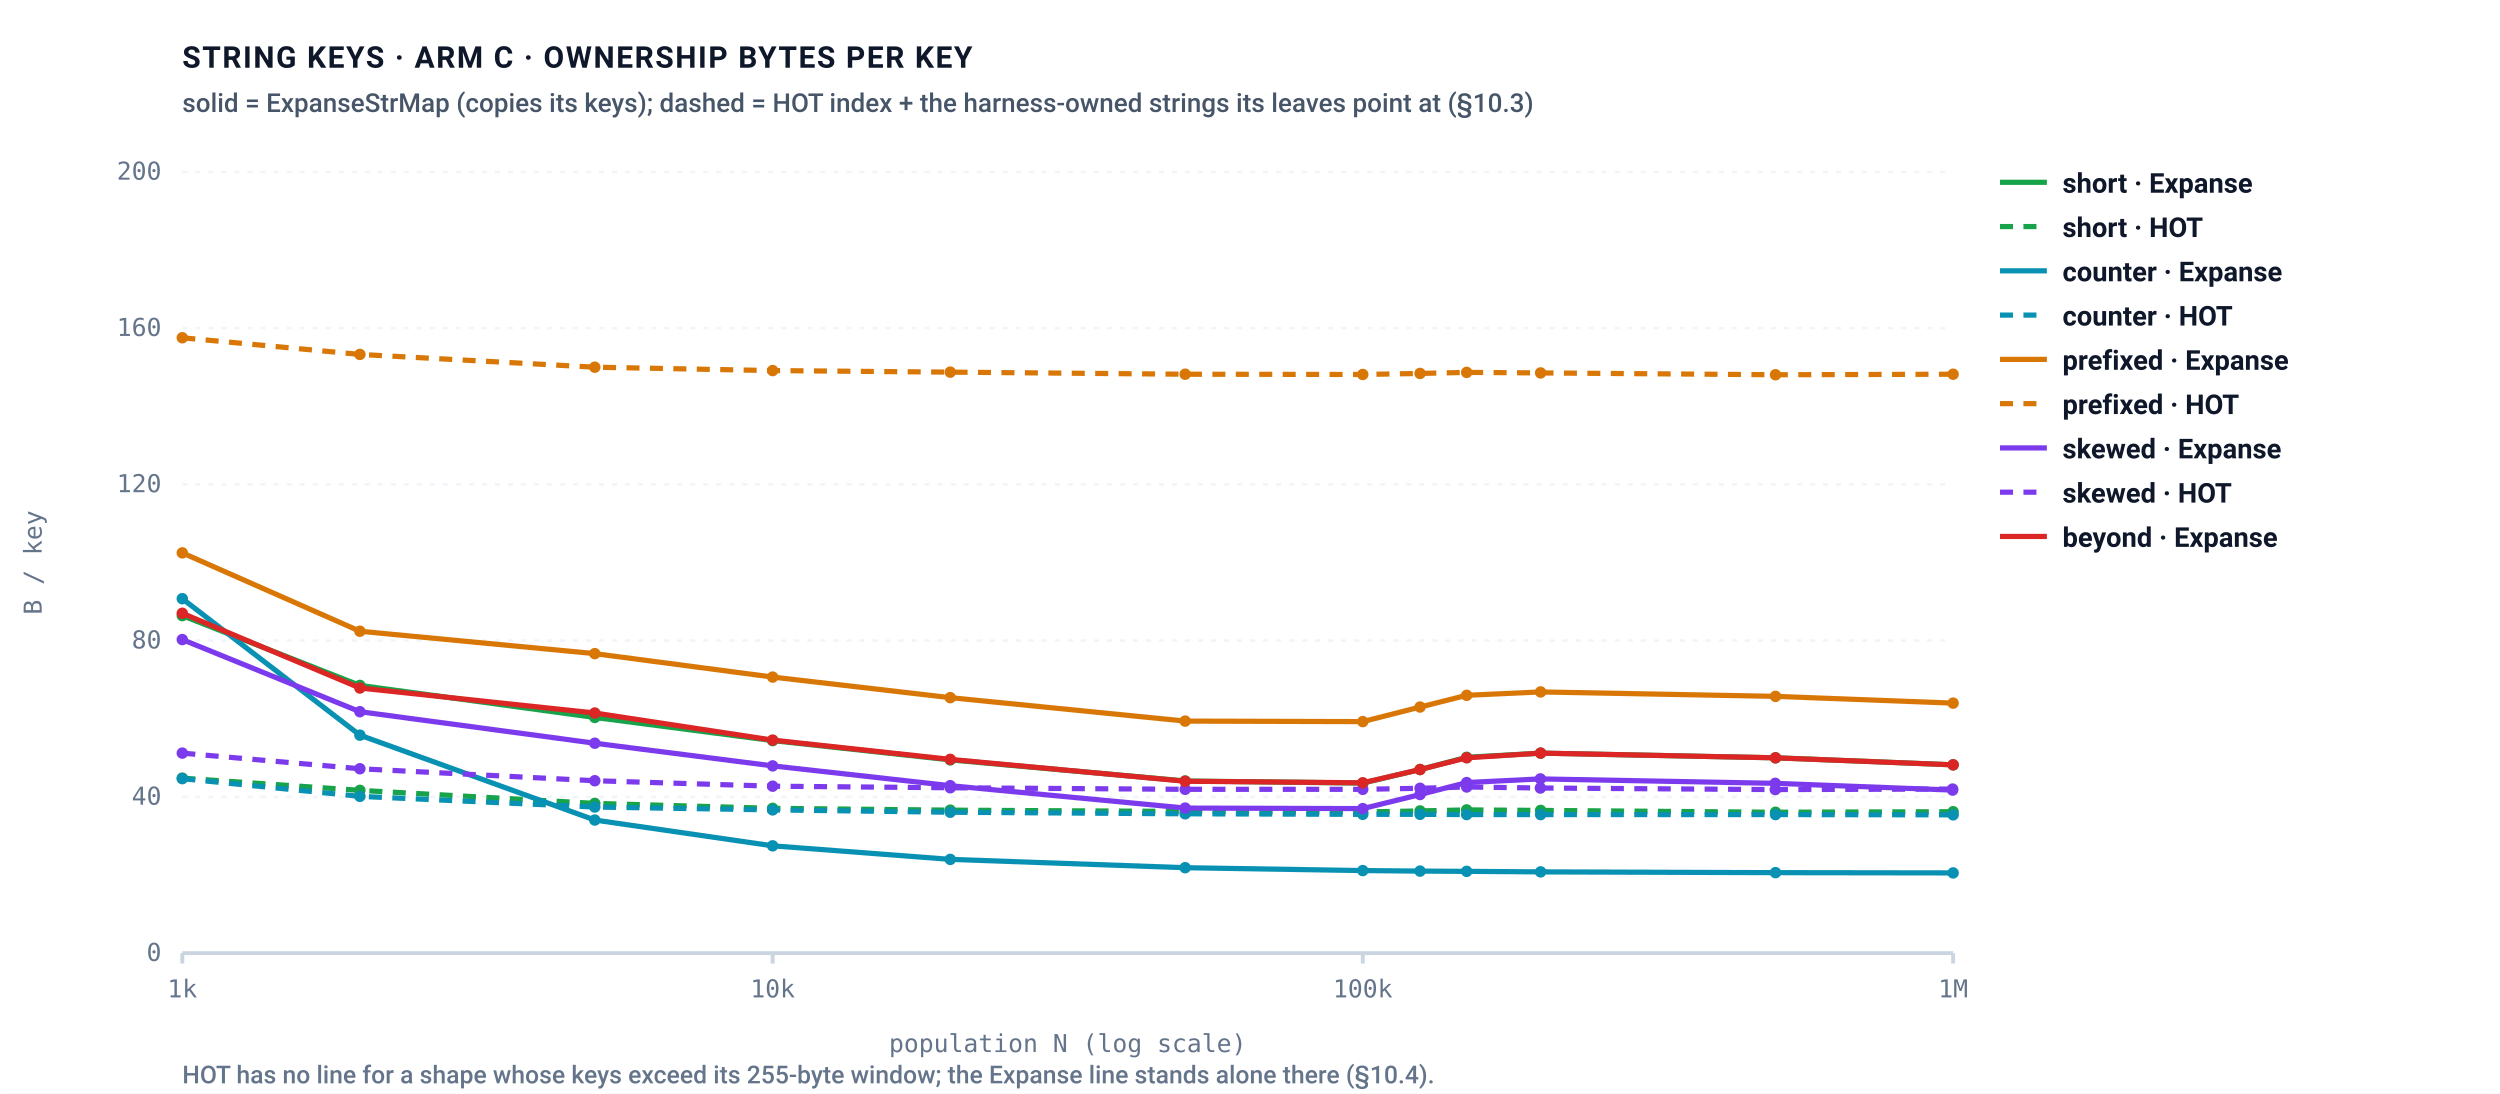
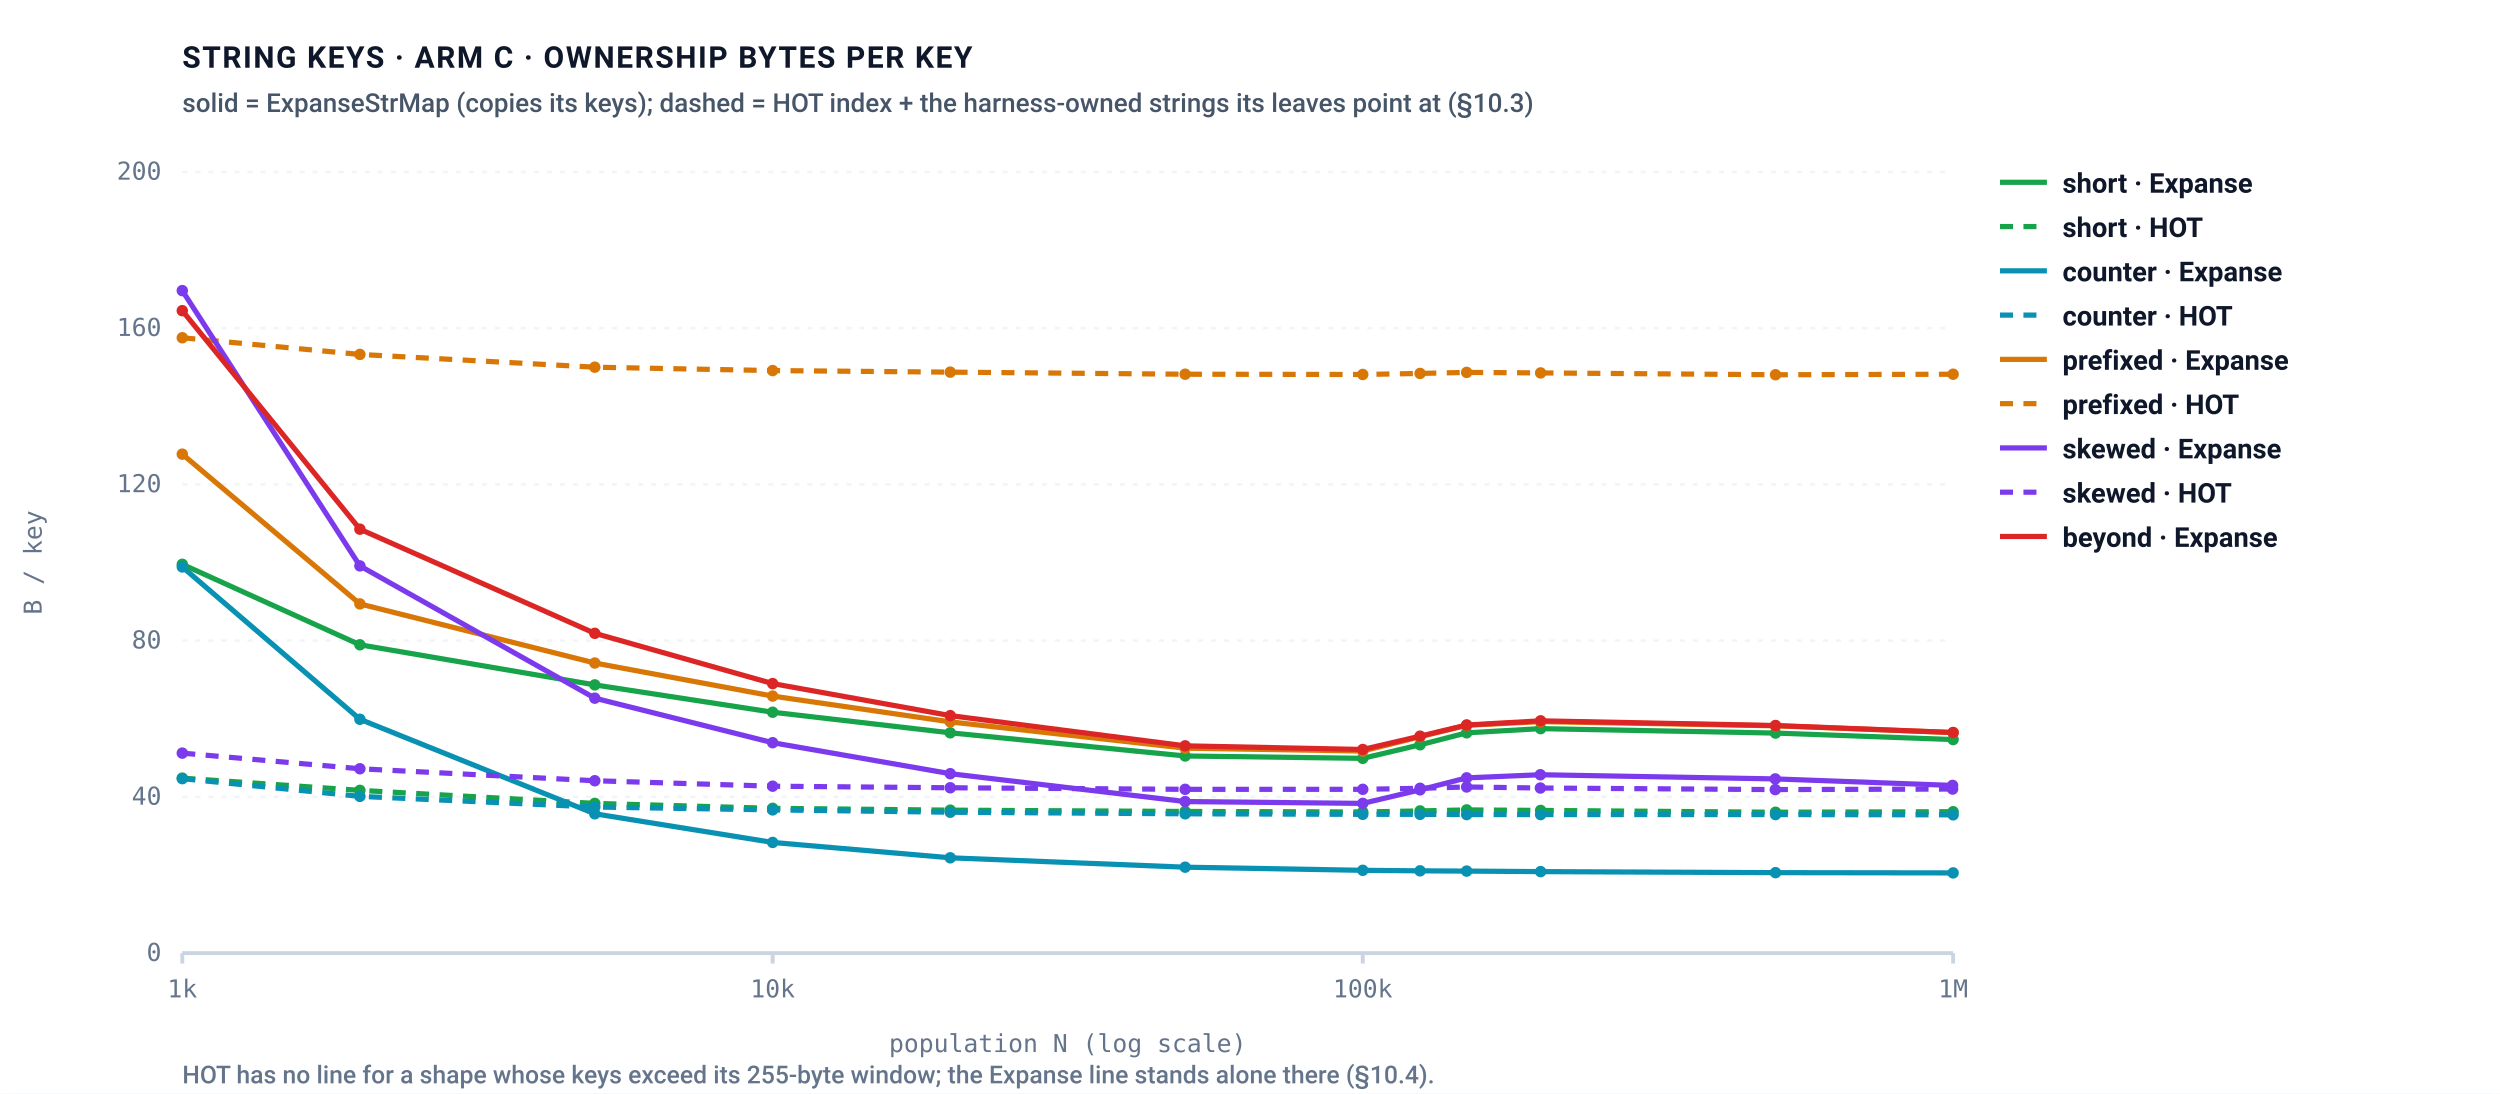
<svg xmlns="http://www.w3.org/2000/svg" role="img" viewBox="0 0 960 420" width="100%" height="100%">
  <defs>
    <style>
      .bg { fill: #ffffff; }
      .border { stroke: #e2e8f0; stroke-width: 1px; fill: none; }
      .grid { stroke: #f1f5f9; stroke-width: 1px; stroke-dasharray: 2,3; }
      .axis { stroke: #cbd5e1; stroke-width: 1.5px; }
      .divider { stroke: #e2e8f0; stroke-width: 1px; }

      .t-title { font-family: -apple-system, BlinkMacSystemFont, "Segoe UI", Roboto, Helvetica, Arial, sans-serif; font-size: 11.5px; font-weight: 700; letter-spacing: 0.6px; fill: #0f172a; text-transform: uppercase; }
      .t-sub { font-family: -apple-system, BlinkMacSystemFont, "Segoe UI", Roboto, Helvetica, Arial, sans-serif; font-size: 10px; font-weight: 500; fill: #475569; }
      .t-unit { font-family: ui-monospace, SFMono-Regular, Menlo, Monaco, Consolas, monospace; font-size: 10px; font-weight: 600; fill: #475569; }
      .t-axis-label { font-family: ui-monospace, SFMono-Regular, Menlo, Monaco, Consolas, monospace; font-size: 9.5px; font-weight: 500; fill: #64748b; }
      .t-bar-label { font-family: -apple-system, BlinkMacSystemFont, "Segoe UI", Roboto, Helvetica, Arial, sans-serif; font-size: 11px; font-weight: 700; fill: #0f172a; }
      .t-legend { font-family: -apple-system, BlinkMacSystemFont, "Segoe UI", Roboto, Helvetica, Arial, sans-serif; font-size: 10.5px; font-weight: 600; fill: #0f172a; }

      .t-val-accent { font-family: ui-monospace, SFMono-Regular, Menlo, Monaco, Consolas, monospace; font-size: 11px; font-weight: 700; fill: #15803d; }
      .t-val-blue { font-family: ui-monospace, SFMono-Regular, Menlo, Monaco, Consolas, monospace; font-size: 11px; font-weight: 600; fill: #2563eb; }
      .t-note { font-family: -apple-system, BlinkMacSystemFont, "Segoe UI", Roboto, Helvetica, Arial, sans-serif; font-size: 9.5px; font-weight: 500; fill: #64748b; }

      .b-expanse { fill: #16a34a; }
      .b-art { fill: #2563eb; }
      .b-hot { fill: #2563eb; }
      .b-btree { fill: #d97706; }
      .b-hashmap { fill: #7c3aed; }

      .badge-win { fill: #dcfce7; stroke: #86efac; stroke-width: 1px; }
      .badge-win-text { font-family: ui-monospace, SFMono-Regular, Menlo, Monaco, Consolas, monospace; font-size: 9.5px; font-weight: 700; fill: #15803d; text-anchor: middle; }
      .badge-loss { fill: #fef3c7; stroke: #fcd34d; stroke-width: 1px; }
      .badge-loss-text { font-family: ui-monospace, SFMono-Regular, Menlo, Monaco, Consolas, monospace; font-size: 9.5px; font-weight: 700; fill: #b45309; text-anchor: middle; }

      @media (prefers-color-scheme: dark) {
        .bg { fill: #0d1117; }
        .border { stroke: #30363d; }
        .grid { stroke: #21262d; }
        .axis { stroke: #484f58; }
        .divider { stroke: #21262d; }
        .t-title { fill: #f0f6fc; }
        .t-sub { fill: #94a3b8; }
        .t-unit { fill: #94a3b8; }
        .t-axis-label { fill: #94a3b8; }
        .t-bar-label { fill: #f8fafc; }
        .t-legend { fill: #f8fafc; }
        .t-val-accent { fill: #4ade80; }
        .t-val-blue { fill: #38bdf8; }
        .t-note { fill: #94a3b8; }
        .b-expanse { fill: #22c55e; }
        .b-art { fill: #3b82f6; }
        .b-hot { fill: #3b82f6; }
        .b-btree { fill: #f59e0b; }
        .b-hashmap { fill: #a855f7; }
        .badge-win { fill: #052e16; stroke: #166534; }
        .badge-win-text { fill: #4ade80; }
        .badge-loss { fill: #451a03; stroke: #92400e; }
        .badge-loss-text { fill: #fbbf24; }
      }

      :root[data-theme="dark"] .bg, [data-theme="dark"] .bg { fill: #0d1117; }
      :root[data-theme="dark"] .border, [data-theme="dark"] .border { stroke: #30363d; }
      :root[data-theme="dark"] .grid, [data-theme="dark"] .grid { stroke: #21262d; }
      :root[data-theme="dark"] .axis, [data-theme="dark"] .axis { stroke: #484f58; }
      :root[data-theme="dark"] .divider, [data-theme="dark"] .divider { stroke: #21262d; }
      :root[data-theme="dark"] .t-title, [data-theme="dark"] .t-title { fill: #f0f6fc; }
      :root[data-theme="dark"] .t-sub, [data-theme="dark"] .t-sub { fill: #94a3b8; }
      :root[data-theme="dark"] .t-unit, [data-theme="dark"] .t-unit { fill: #94a3b8; }
      :root[data-theme="dark"] .t-axis-label, [data-theme="dark"] .t-axis-label { fill: #94a3b8; }
      :root[data-theme="dark"] .t-bar-label, [data-theme="dark"] .t-bar-label { fill: #f8fafc; }
      :root[data-theme="dark"] .t-legend, [data-theme="dark"] .t-legend { fill: #f8fafc; }
      :root[data-theme="dark"] .t-val-accent, [data-theme="dark"] .t-val-accent { fill: #4ade80; }
      :root[data-theme="dark"] .t-val-blue, [data-theme="dark"] .t-val-blue { fill: #38bdf8; }
      :root[data-theme="dark"] .t-note, [data-theme="dark"] .t-note { fill: #94a3b8; }
      :root[data-theme="dark"] .b-expanse, [data-theme="dark"] .b-expanse { fill: #22c55e; }
      :root[data-theme="dark"] .b-art, [data-theme="dark"] .b-art { fill: #3b82f6; }
      :root[data-theme="dark"] .b-hot, [data-theme="dark"] .b-hot { fill: #3b82f6; }
      :root[data-theme="dark"] .b-btree, [data-theme="dark"] .b-btree { fill: #f59e0b; }
      :root[data-theme="dark"] .b-hashmap, [data-theme="dark"] .b-hashmap { fill: #a855f7; }
      :root[data-theme="dark"] .badge-win, [data-theme="dark"] .badge-win { fill: #052e16; stroke: #166534; }
      :root[data-theme="dark"] .badge-win-text, [data-theme="dark"] .badge-win-text { fill: #4ade80; }
      :root[data-theme="dark"] .badge-loss, [data-theme="dark"] .badge-loss { fill: #451a03; stroke: #92400e; }
      :root[data-theme="dark"] .badge-loss-text, [data-theme="dark"] .badge-loss-text { fill: #fbbf24; }
    </style>
  </defs>
  <rect width="100%" height="100%" class="bg" rx="6" />
  <rect width="100%" height="100%" class="border" rx="6" />
  <rect class="bg" x="0" y="0" width="960" height="420" />
  <text class="t-title" x="70" y="26">STRING KEYS · ARM C · OWNERSHIP BYTES PER KEY</text>
  <text class="t-sub" x="70" y="43">solid = ExpanseStrMap (copies its keys); dashed = HOT index + the harness-owned strings its leaves point at (§10.3)</text>
  <line class="grid" x1="70" y1="366.0" x2="750" y2="366.0" />
  <text class="t-axis-label" x="62" y="369.0" text-anchor="end">0</text>
  <line class="grid" x1="70" y1="306.0" x2="750" y2="306.0" />
  <text class="t-axis-label" x="62" y="309.0" text-anchor="end">40</text>
  <line class="grid" x1="70" y1="246.0" x2="750" y2="246.0" />
  <text class="t-axis-label" x="62" y="249.0" text-anchor="end">80</text>
  <line class="grid" x1="70" y1="186.0" x2="750" y2="186.0" />
  <text class="t-axis-label" x="62" y="189.0" text-anchor="end">120</text>
  <line class="grid" x1="70" y1="126.0" x2="750" y2="126.0" />
  <text class="t-axis-label" x="62" y="129.0" text-anchor="end">160</text>
  <line class="grid" x1="70" y1="66.0" x2="750" y2="66.0" />
  <text class="t-axis-label" x="62" y="69.0" text-anchor="end">200</text>
  <line class="axis" x1="70.0" y1="366" x2="70.0" y2="370" />
  <text class="t-axis-label" x="70.0" y="383.0" text-anchor="middle">1k</text>
  <line class="axis" x1="296.7" y1="366" x2="296.7" y2="370" />
  <text class="t-axis-label" x="296.7" y="383.0" text-anchor="middle">10k</text>
  <line class="axis" x1="523.3" y1="366" x2="523.3" y2="370" />
  <text class="t-axis-label" x="523.3" y="383.0" text-anchor="middle">100k</text>
  <line class="axis" x1="750.0" y1="366" x2="750.0" y2="370" />
  <text class="t-axis-label" x="750.0" y="383.0" text-anchor="middle">1M</text>
  <text class="t-axis-label" x="410.0" y="404" text-anchor="middle">population N (log scale)</text>
  <text class="t-axis-label" x="16" y="216.0" text-anchor="middle" transform="rotate(-90 16 216.0)">B / key</text>
  <line class="axis" x1="70" y1="366" x2="750" y2="366" />
-   <path d="M70.0,236.4 L138.2,263.2 L228.4,275.5 L296.7,284.4 L364.9,291.8 L455.1,299.9 L523.3,300.7 L545.3,295.5 L563.2,290.8 L591.6,289.2 L681.8,291.0 L750.0,293.7" fill="none" stroke="#16a34a" stroke-width="2" stroke-dasharray="4 0" stroke-linejoin="round" />
-   <circle cx="70.0" cy="236.4" r="2.2" fill="#16a34a" />
-   <circle cx="138.2" cy="263.2" r="2.2" fill="#16a34a" />
-   <circle cx="228.4" cy="275.5" r="2.2" fill="#16a34a" />
-   <circle cx="296.7" cy="284.4" r="2.2" fill="#16a34a" />
-   <circle cx="364.9" cy="291.8" r="2.2" fill="#16a34a" />
-   <circle cx="455.1" cy="299.9" r="2.2" fill="#16a34a" />
-   <circle cx="523.3" cy="300.7" r="2.2" fill="#16a34a" />
-   <circle cx="545.3" cy="295.5" r="2.2" fill="#16a34a" />
-   <circle cx="563.2" cy="290.8" r="2.2" fill="#16a34a" />
-   <circle cx="591.6" cy="289.2" r="2.2" fill="#16a34a" />
-   <circle cx="681.8" cy="291.0" r="2.2" fill="#16a34a" />
-   <circle cx="750.0" cy="293.7" r="2.2" fill="#16a34a" />
+   <path d="M70.0,216.7 L138.2,247.6 L228.4,263.0 L296.7,273.5 L364.9,281.4 L455.1,290.3 L523.3,291.2 L545.3,286.0 L563.2,281.4 L591.6,279.8 L681.8,281.5 L750.0,284.0" fill="none" stroke="#16a34a" stroke-width="2" stroke-dasharray="4 0" stroke-linejoin="round" />
+   <circle cx="70.0" cy="216.7" r="2.2" fill="#16a34a" />
+   <circle cx="138.2" cy="247.6" r="2.2" fill="#16a34a" />
+   <circle cx="228.4" cy="263.0" r="2.2" fill="#16a34a" />
+   <circle cx="296.7" cy="273.5" r="2.2" fill="#16a34a" />
+   <circle cx="364.9" cy="281.4" r="2.2" fill="#16a34a" />
+   <circle cx="455.1" cy="290.3" r="2.2" fill="#16a34a" />
+   <circle cx="523.3" cy="291.2" r="2.2" fill="#16a34a" />
+   <circle cx="545.3" cy="286.0" r="2.2" fill="#16a34a" />
+   <circle cx="563.2" cy="281.4" r="2.2" fill="#16a34a" />
+   <circle cx="591.6" cy="279.8" r="2.2" fill="#16a34a" />
+   <circle cx="681.8" cy="281.5" r="2.2" fill="#16a34a" />
+   <circle cx="750.0" cy="284.0" r="2.2" fill="#16a34a" />
  <line x1="768" y1="70" x2="786" y2="70" stroke="#16a34a" stroke-width="2" stroke-dasharray="4 0" />
  <text class="t-legend" x="792" y="74">short · Expanse</text>
  <path d="M70.0,298.8 L138.2,303.5 L228.4,308.5 L296.7,310.4 L364.9,311.1 L455.1,311.6 L523.3,311.8 L545.3,311.4 L563.2,311.0 L591.6,311.2 L681.8,311.9 L750.0,311.7" fill="none" stroke="#16a34a" stroke-width="2" stroke-dasharray="5 4" stroke-linejoin="round" />
  <circle cx="70.0" cy="298.8" r="2.2" fill="#16a34a" />
  <circle cx="138.2" cy="303.5" r="2.2" fill="#16a34a" />
  <circle cx="228.4" cy="308.5" r="2.2" fill="#16a34a" />
  <circle cx="296.7" cy="310.4" r="2.2" fill="#16a34a" />
  <circle cx="364.9" cy="311.1" r="2.2" fill="#16a34a" />
  <circle cx="455.1" cy="311.6" r="2.2" fill="#16a34a" />
  <circle cx="523.3" cy="311.8" r="2.2" fill="#16a34a" />
  <circle cx="545.3" cy="311.4" r="2.2" fill="#16a34a" />
  <circle cx="563.2" cy="311.0" r="2.2" fill="#16a34a" />
  <circle cx="591.6" cy="311.2" r="2.2" fill="#16a34a" />
  <circle cx="681.8" cy="311.9" r="2.2" fill="#16a34a" />
  <circle cx="750.0" cy="311.7" r="2.2" fill="#16a34a" />
  <line x1="768" y1="87" x2="786" y2="87" stroke="#16a34a" stroke-width="2" stroke-dasharray="5 4" />
  <text class="t-legend" x="792" y="91">short · HOT</text>
-   <path d="M70.0,229.9 L138.2,282.3 L228.4,314.9 L296.7,324.8 L364.9,330.0 L455.1,333.2 L523.3,334.3 L545.3,334.5 L563.2,334.6 L591.6,334.8 L681.8,335.1 L750.0,335.2" fill="none" stroke="#0891b2" stroke-width="2" stroke-dasharray="4 0" stroke-linejoin="round" />
-   <circle cx="70.0" cy="229.9" r="2.2" fill="#0891b2" />
-   <circle cx="138.2" cy="282.3" r="2.2" fill="#0891b2" />
-   <circle cx="228.4" cy="314.9" r="2.2" fill="#0891b2" />
-   <circle cx="296.7" cy="324.8" r="2.2" fill="#0891b2" />
-   <circle cx="364.9" cy="330.0" r="2.2" fill="#0891b2" />
-   <circle cx="455.1" cy="333.2" r="2.2" fill="#0891b2" />
-   <circle cx="523.3" cy="334.3" r="2.2" fill="#0891b2" />
-   <circle cx="545.3" cy="334.5" r="2.2" fill="#0891b2" />
-   <circle cx="563.2" cy="334.6" r="2.2" fill="#0891b2" />
-   <circle cx="591.6" cy="334.8" r="2.2" fill="#0891b2" />
+   <path d="M70.0,217.7 L138.2,276.2 L228.4,312.5 L296.7,323.5 L364.9,329.4 L455.1,333.0 L523.3,334.2 L545.3,334.4 L563.2,334.5 L591.6,334.7 L681.8,335.1 L750.0,335.2" fill="none" stroke="#0891b2" stroke-width="2" stroke-dasharray="4 0" stroke-linejoin="round" />
+   <circle cx="70.0" cy="217.7" r="2.2" fill="#0891b2" />
+   <circle cx="138.2" cy="276.2" r="2.2" fill="#0891b2" />
+   <circle cx="228.4" cy="312.5" r="2.2" fill="#0891b2" />
+   <circle cx="296.7" cy="323.5" r="2.2" fill="#0891b2" />
+   <circle cx="364.9" cy="329.4" r="2.2" fill="#0891b2" />
+   <circle cx="455.1" cy="333.0" r="2.2" fill="#0891b2" />
+   <circle cx="523.3" cy="334.2" r="2.2" fill="#0891b2" />
+   <circle cx="545.3" cy="334.4" r="2.2" fill="#0891b2" />
+   <circle cx="563.2" cy="334.5" r="2.2" fill="#0891b2" />
+   <circle cx="591.6" cy="334.7" r="2.2" fill="#0891b2" />
  <circle cx="681.8" cy="335.1" r="2.2" fill="#0891b2" />
  <circle cx="750.0" cy="335.2" r="2.2" fill="#0891b2" />
  <line x1="768" y1="104" x2="786" y2="104" stroke="#0891b2" stroke-width="2" stroke-dasharray="4 0" />
  <text class="t-legend" x="792" y="108">counter · Expanse</text>
  <path d="M70.0,299.0 L138.2,305.8 L228.4,309.9 L296.7,311.0 L364.9,311.9 L455.1,312.5 L523.3,312.7 L545.3,312.7 L563.2,312.8 L591.6,312.8 L681.8,312.8 L750.0,312.9" fill="none" stroke="#0891b2" stroke-width="2" stroke-dasharray="5 4" stroke-linejoin="round" />
  <circle cx="70.0" cy="299.0" r="2.2" fill="#0891b2" />
  <circle cx="138.2" cy="305.8" r="2.2" fill="#0891b2" />
  <circle cx="228.4" cy="309.9" r="2.2" fill="#0891b2" />
  <circle cx="296.7" cy="311.0" r="2.2" fill="#0891b2" />
  <circle cx="364.9" cy="311.9" r="2.2" fill="#0891b2" />
  <circle cx="455.1" cy="312.5" r="2.2" fill="#0891b2" />
  <circle cx="523.3" cy="312.7" r="2.2" fill="#0891b2" />
  <circle cx="545.3" cy="312.7" r="2.2" fill="#0891b2" />
  <circle cx="563.2" cy="312.8" r="2.2" fill="#0891b2" />
  <circle cx="591.6" cy="312.8" r="2.2" fill="#0891b2" />
  <circle cx="681.8" cy="312.8" r="2.2" fill="#0891b2" />
  <circle cx="750.0" cy="312.9" r="2.2" fill="#0891b2" />
  <line x1="768" y1="121" x2="786" y2="121" stroke="#0891b2" stroke-width="2" stroke-dasharray="5 4" />
  <text class="t-legend" x="792" y="125">counter · HOT</text>
-   <path d="M70.0,212.3 L138.2,242.4 L228.4,251.0 L296.7,260.0 L364.9,267.9 L455.1,276.9 L523.3,277.1 L545.3,271.5 L563.2,267.0 L591.6,265.7 L681.8,267.4 L750.0,270.0" fill="none" stroke="#d97706" stroke-width="2" stroke-dasharray="4 0" stroke-linejoin="round" />
-   <circle cx="70.0" cy="212.3" r="2.2" fill="#d97706" />
-   <circle cx="138.2" cy="242.4" r="2.2" fill="#d97706" />
-   <circle cx="228.4" cy="251.0" r="2.2" fill="#d97706" />
-   <circle cx="296.7" cy="260.0" r="2.2" fill="#d97706" />
-   <circle cx="364.9" cy="267.9" r="2.2" fill="#d97706" />
-   <circle cx="455.1" cy="276.9" r="2.2" fill="#d97706" />
-   <circle cx="523.3" cy="277.1" r="2.2" fill="#d97706" />
-   <circle cx="545.3" cy="271.5" r="2.2" fill="#d97706" />
-   <circle cx="563.2" cy="267.0" r="2.2" fill="#d97706" />
-   <circle cx="591.6" cy="265.7" r="2.2" fill="#d97706" />
-   <circle cx="681.8" cy="267.4" r="2.2" fill="#d97706" />
-   <circle cx="750.0" cy="270.0" r="2.2" fill="#d97706" />
+   <path d="M70.0,174.4 L138.2,231.9 L228.4,254.6 L296.7,267.3 L364.9,277.2 L455.1,287.3 L523.3,288.4 L545.3,282.9 L563.2,278.5 L591.6,277.1 L681.8,278.7 L750.0,281.3" fill="none" stroke="#d97706" stroke-width="2" stroke-dasharray="4 0" stroke-linejoin="round" />
+   <circle cx="70.0" cy="174.4" r="2.2" fill="#d97706" />
+   <circle cx="138.2" cy="231.9" r="2.2" fill="#d97706" />
+   <circle cx="228.4" cy="254.6" r="2.2" fill="#d97706" />
+   <circle cx="296.7" cy="267.3" r="2.2" fill="#d97706" />
+   <circle cx="364.9" cy="277.2" r="2.2" fill="#d97706" />
+   <circle cx="455.1" cy="287.3" r="2.2" fill="#d97706" />
+   <circle cx="523.3" cy="288.4" r="2.2" fill="#d97706" />
+   <circle cx="545.3" cy="282.9" r="2.2" fill="#d97706" />
+   <circle cx="563.2" cy="278.5" r="2.2" fill="#d97706" />
+   <circle cx="591.6" cy="277.1" r="2.2" fill="#d97706" />
+   <circle cx="681.8" cy="278.7" r="2.2" fill="#d97706" />
+   <circle cx="750.0" cy="281.3" r="2.2" fill="#d97706" />
  <line x1="768" y1="138" x2="786" y2="138" stroke="#d97706" stroke-width="2" stroke-dasharray="4 0" />
  <text class="t-legend" x="792" y="142">prefixed · Expanse</text>
  <path d="M70.0,129.7 L138.2,136.1 L228.4,141.0 L296.7,142.3 L364.9,142.9 L455.1,143.7 L523.3,143.8 L545.3,143.4 L563.2,143.0 L591.6,143.2 L681.8,143.9 L750.0,143.7" fill="none" stroke="#d97706" stroke-width="2" stroke-dasharray="5 4" stroke-linejoin="round" />
  <circle cx="70.0" cy="129.7" r="2.2" fill="#d97706" />
  <circle cx="138.2" cy="136.1" r="2.2" fill="#d97706" />
  <circle cx="228.4" cy="141.0" r="2.2" fill="#d97706" />
  <circle cx="296.7" cy="142.3" r="2.2" fill="#d97706" />
  <circle cx="364.9" cy="142.9" r="2.2" fill="#d97706" />
  <circle cx="455.1" cy="143.7" r="2.2" fill="#d97706" />
  <circle cx="523.3" cy="143.8" r="2.2" fill="#d97706" />
  <circle cx="545.3" cy="143.4" r="2.2" fill="#d97706" />
  <circle cx="563.2" cy="143.0" r="2.2" fill="#d97706" />
  <circle cx="591.6" cy="143.2" r="2.2" fill="#d97706" />
  <circle cx="681.8" cy="143.9" r="2.2" fill="#d97706" />
  <circle cx="750.0" cy="143.7" r="2.2" fill="#d97706" />
  <line x1="768" y1="155" x2="786" y2="155" stroke="#d97706" stroke-width="2" stroke-dasharray="5 4" />
  <text class="t-legend" x="792" y="159">prefixed · HOT</text>
-   <path d="M70.0,245.6 L138.2,273.3 L228.4,285.4 L296.7,294.1 L364.9,301.7 L455.1,310.3 L523.3,310.5 L545.3,305.1 L563.2,300.5 L591.5,299.1 L681.7,300.8 L749.8,303.4" fill="none" stroke="#7c3aed" stroke-width="2" stroke-dasharray="4 0" stroke-linejoin="round" />
-   <circle cx="70.0" cy="245.6" r="2.2" fill="#7c3aed" />
-   <circle cx="138.2" cy="273.3" r="2.2" fill="#7c3aed" />
-   <circle cx="228.4" cy="285.4" r="2.2" fill="#7c3aed" />
-   <circle cx="296.7" cy="294.1" r="2.2" fill="#7c3aed" />
-   <circle cx="364.9" cy="301.7" r="2.2" fill="#7c3aed" />
-   <circle cx="455.1" cy="310.3" r="2.2" fill="#7c3aed" />
-   <circle cx="523.3" cy="310.5" r="2.2" fill="#7c3aed" />
-   <circle cx="545.3" cy="305.1" r="2.2" fill="#7c3aed" />
-   <circle cx="563.2" cy="300.5" r="2.2" fill="#7c3aed" />
-   <circle cx="591.5" cy="299.1" r="2.2" fill="#7c3aed" />
-   <circle cx="681.7" cy="300.8" r="2.2" fill="#7c3aed" />
-   <circle cx="749.8" cy="303.4" r="2.2" fill="#7c3aed" />
+   <path d="M70.0,111.6 L138.2,217.3 L228.4,268.1 L296.7,285.2 L364.9,297.1 L455.1,307.8 L523.3,308.5 L545.3,303.3 L563.2,298.7 L591.5,297.5 L681.7,299.1 L749.8,301.6" fill="none" stroke="#7c3aed" stroke-width="2" stroke-dasharray="4 0" stroke-linejoin="round" />
+   <circle cx="70.0" cy="111.6" r="2.2" fill="#7c3aed" />
+   <circle cx="138.2" cy="217.3" r="2.2" fill="#7c3aed" />
+   <circle cx="228.4" cy="268.1" r="2.2" fill="#7c3aed" />
+   <circle cx="296.7" cy="285.2" r="2.2" fill="#7c3aed" />
+   <circle cx="364.9" cy="297.1" r="2.2" fill="#7c3aed" />
+   <circle cx="455.1" cy="307.8" r="2.2" fill="#7c3aed" />
+   <circle cx="523.3" cy="308.5" r="2.2" fill="#7c3aed" />
+   <circle cx="545.3" cy="303.3" r="2.2" fill="#7c3aed" />
+   <circle cx="563.2" cy="298.7" r="2.2" fill="#7c3aed" />
+   <circle cx="591.5" cy="297.5" r="2.2" fill="#7c3aed" />
+   <circle cx="681.7" cy="299.1" r="2.2" fill="#7c3aed" />
+   <circle cx="749.8" cy="301.6" r="2.2" fill="#7c3aed" />
  <line x1="768" y1="172" x2="786" y2="172" stroke="#7c3aed" stroke-width="2" stroke-dasharray="4 0" />
  <text class="t-legend" x="792" y="176">skewed · Expanse</text>
  <path d="M70.0,289.2 L138.2,295.2 L228.4,299.8 L296.7,301.9 L364.9,302.5 L455.1,303.1 L523.3,303.1 L545.3,302.7 L563.2,302.2 L591.5,302.6 L681.7,303.2 L749.8,303.0" fill="none" stroke="#7c3aed" stroke-width="2" stroke-dasharray="5 4" stroke-linejoin="round" />
  <circle cx="70.0" cy="289.2" r="2.2" fill="#7c3aed" />
  <circle cx="138.2" cy="295.2" r="2.2" fill="#7c3aed" />
  <circle cx="228.4" cy="299.8" r="2.2" fill="#7c3aed" />
  <circle cx="296.7" cy="301.9" r="2.2" fill="#7c3aed" />
  <circle cx="364.9" cy="302.5" r="2.2" fill="#7c3aed" />
  <circle cx="455.1" cy="303.1" r="2.2" fill="#7c3aed" />
  <circle cx="523.3" cy="303.1" r="2.2" fill="#7c3aed" />
  <circle cx="545.3" cy="302.7" r="2.2" fill="#7c3aed" />
  <circle cx="563.2" cy="302.2" r="2.2" fill="#7c3aed" />
  <circle cx="591.5" cy="302.6" r="2.2" fill="#7c3aed" />
  <circle cx="681.7" cy="303.2" r="2.2" fill="#7c3aed" />
  <circle cx="749.8" cy="303.0" r="2.2" fill="#7c3aed" />
  <line x1="768" y1="189" x2="786" y2="189" stroke="#7c3aed" stroke-width="2" stroke-dasharray="5 4" />
  <text class="t-legend" x="792" y="193">skewed · HOT</text>
-   <path d="M70.0,235.5 L138.2,264.2 L228.4,273.8 L296.7,284.2 L364.9,291.6 L455.1,300.0 L523.3,300.6 L545.3,295.5 L563.2,291.0 L591.6,289.2 L681.8,291.0 L750.0,293.7" fill="none" stroke="#dc2626" stroke-width="2" stroke-dasharray="4 0" stroke-linejoin="round" />
-   <circle cx="70.0" cy="235.5" r="2.2" fill="#dc2626" />
-   <circle cx="138.2" cy="264.2" r="2.2" fill="#dc2626" />
-   <circle cx="228.4" cy="273.8" r="2.2" fill="#dc2626" />
-   <circle cx="296.7" cy="284.2" r="2.2" fill="#dc2626" />
-   <circle cx="364.9" cy="291.6" r="2.2" fill="#dc2626" />
-   <circle cx="455.1" cy="300.0" r="2.2" fill="#dc2626" />
-   <circle cx="523.3" cy="300.6" r="2.2" fill="#dc2626" />
-   <circle cx="545.3" cy="295.5" r="2.2" fill="#dc2626" />
-   <circle cx="563.2" cy="291.0" r="2.2" fill="#dc2626" />
-   <circle cx="591.6" cy="289.2" r="2.2" fill="#dc2626" />
-   <circle cx="681.8" cy="291.0" r="2.2" fill="#dc2626" />
-   <circle cx="750.0" cy="293.7" r="2.2" fill="#dc2626" />
+   <path d="M70.0,119.3 L138.2,203.2 L228.4,243.2 L296.7,262.5 L364.9,274.8 L455.1,286.4 L523.3,287.8 L545.3,282.7 L563.2,278.4 L591.6,276.8 L681.8,278.6 L750.0,281.3" fill="none" stroke="#dc2626" stroke-width="2" stroke-dasharray="4 0" stroke-linejoin="round" />
+   <circle cx="70.0" cy="119.3" r="2.2" fill="#dc2626" />
+   <circle cx="138.2" cy="203.2" r="2.2" fill="#dc2626" />
+   <circle cx="228.4" cy="243.2" r="2.2" fill="#dc2626" />
+   <circle cx="296.7" cy="262.5" r="2.2" fill="#dc2626" />
+   <circle cx="364.9" cy="274.8" r="2.2" fill="#dc2626" />
+   <circle cx="455.1" cy="286.4" r="2.2" fill="#dc2626" />
+   <circle cx="523.3" cy="287.8" r="2.2" fill="#dc2626" />
+   <circle cx="545.3" cy="282.7" r="2.2" fill="#dc2626" />
+   <circle cx="563.2" cy="278.4" r="2.2" fill="#dc2626" />
+   <circle cx="591.6" cy="276.8" r="2.2" fill="#dc2626" />
+   <circle cx="681.8" cy="278.6" r="2.2" fill="#dc2626" />
+   <circle cx="750.0" cy="281.3" r="2.2" fill="#dc2626" />
  <line x1="768" y1="206" x2="786" y2="206" stroke="#dc2626" stroke-width="2" stroke-dasharray="4 0" />
  <text class="t-legend" x="792" y="210">beyond · Expanse</text>
  <text class="t-note" x="70" y="416">HOT has no line for a shape whose keys exceed its 255-byte window; the Expanse line stands alone there (§10.4).</text>
</svg>
